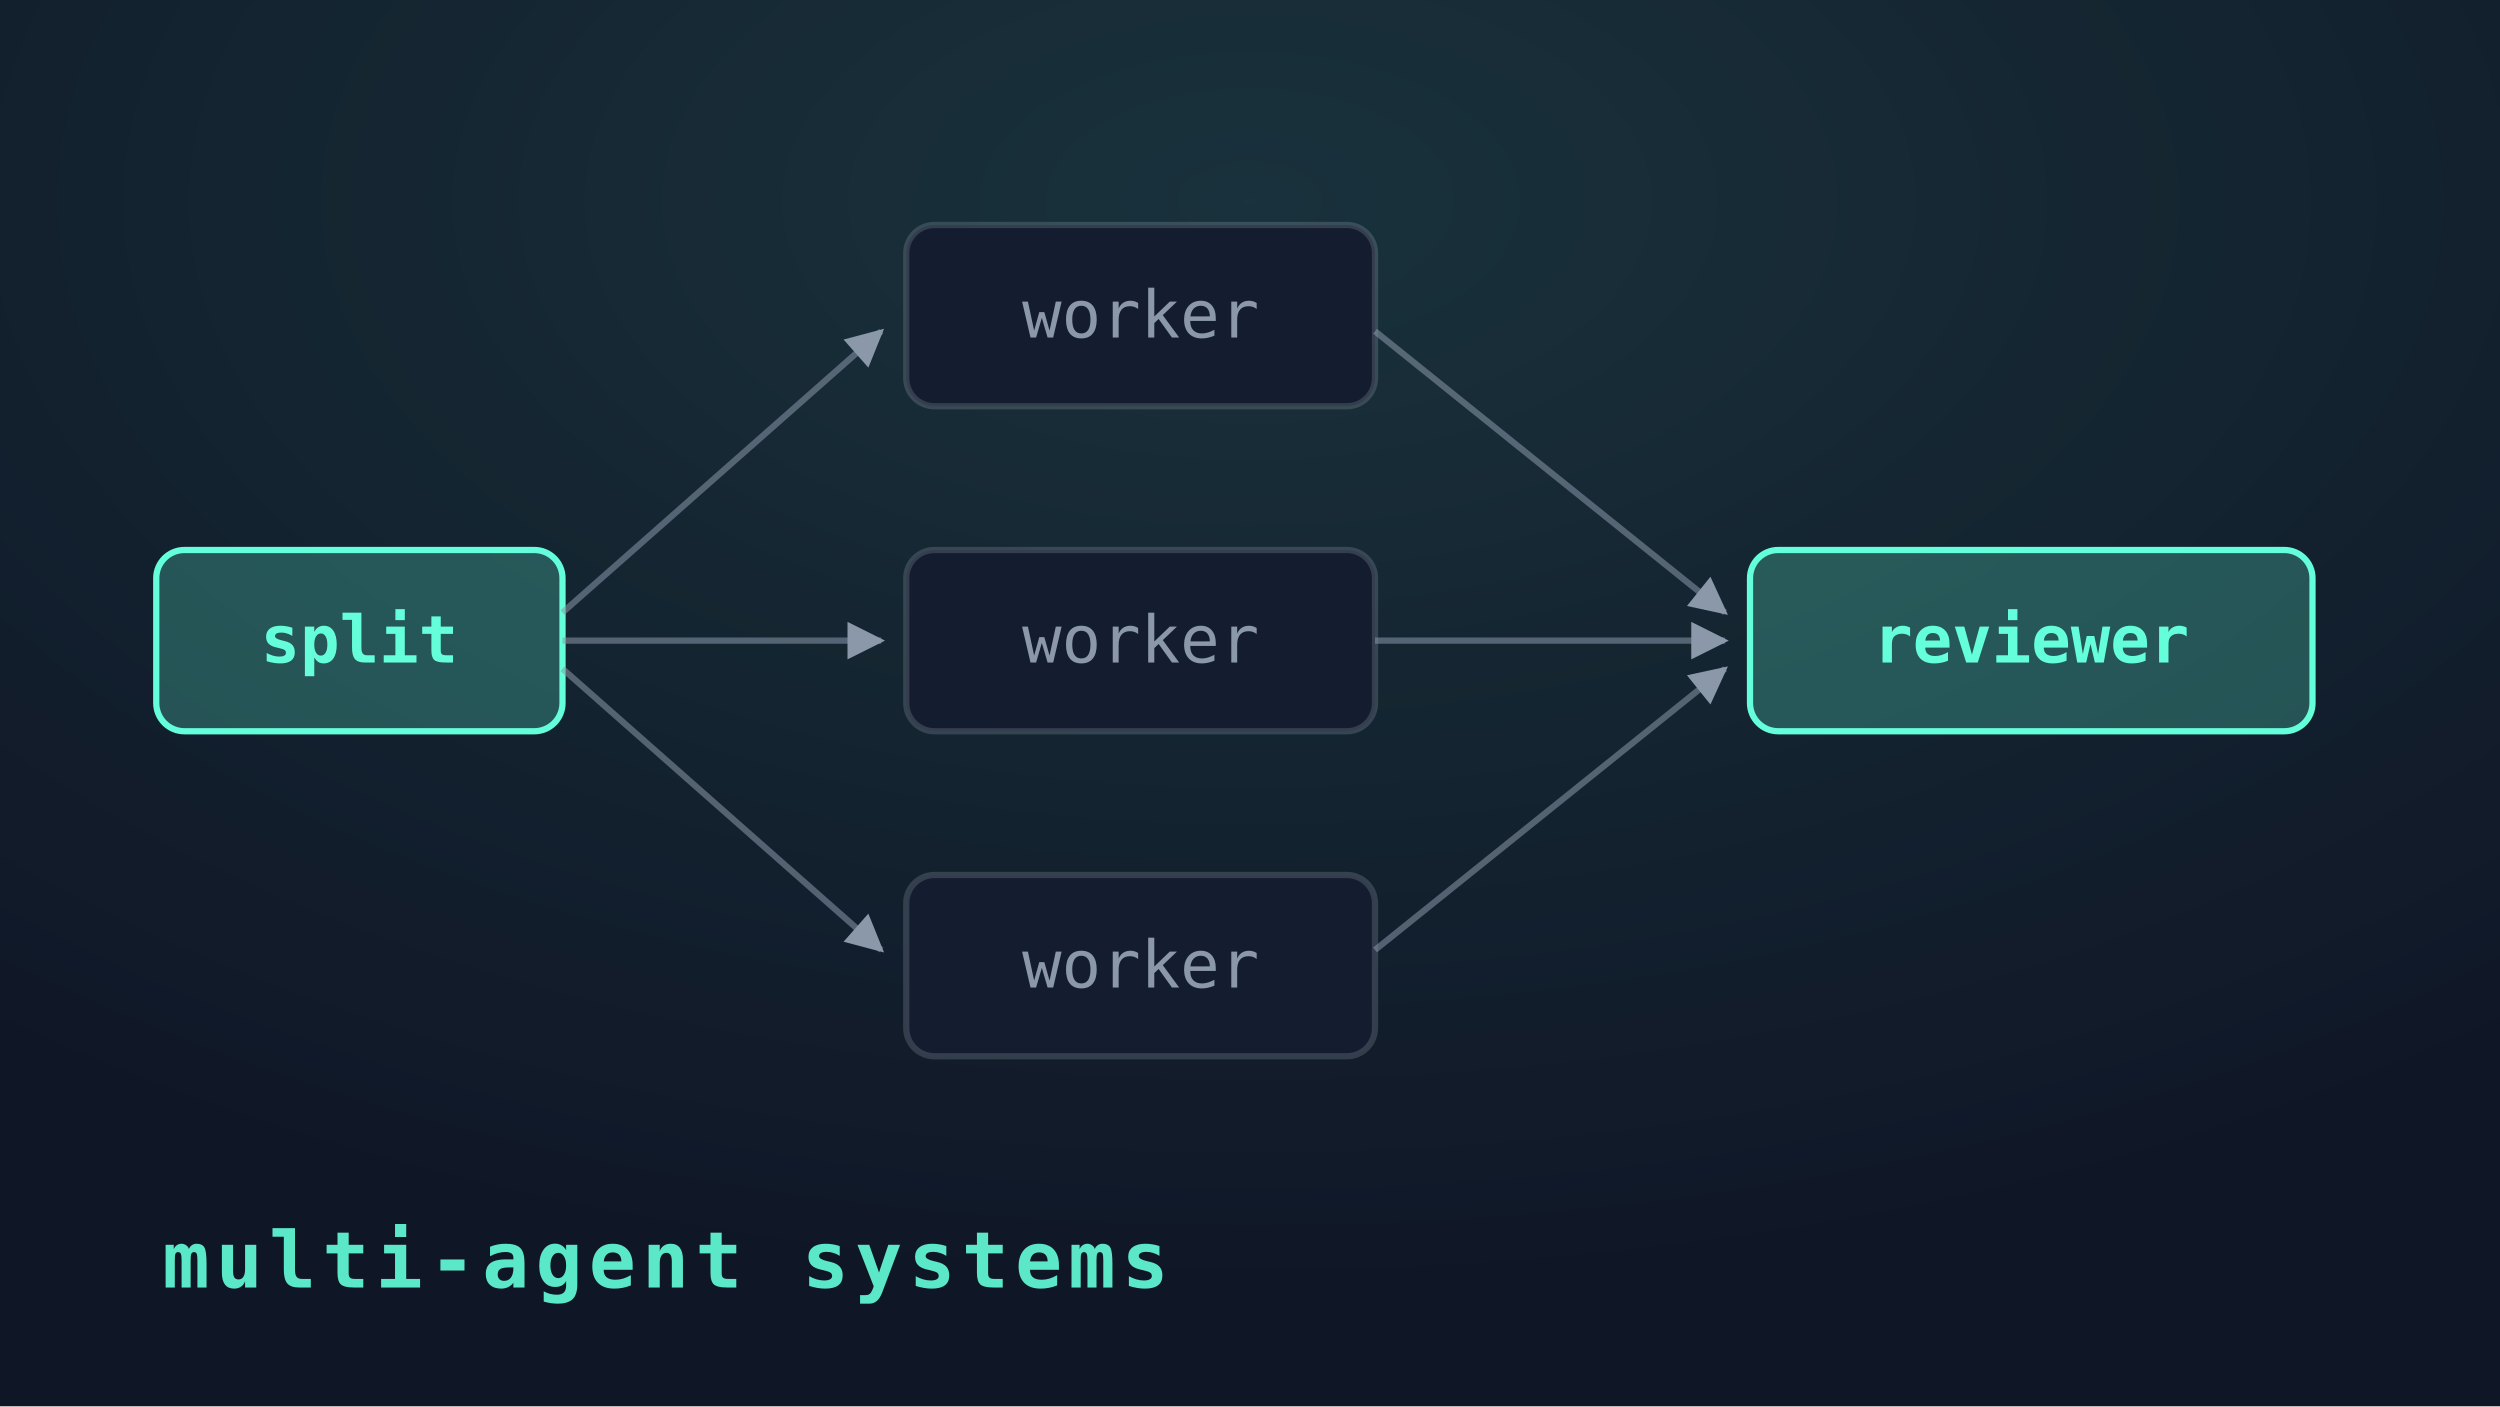
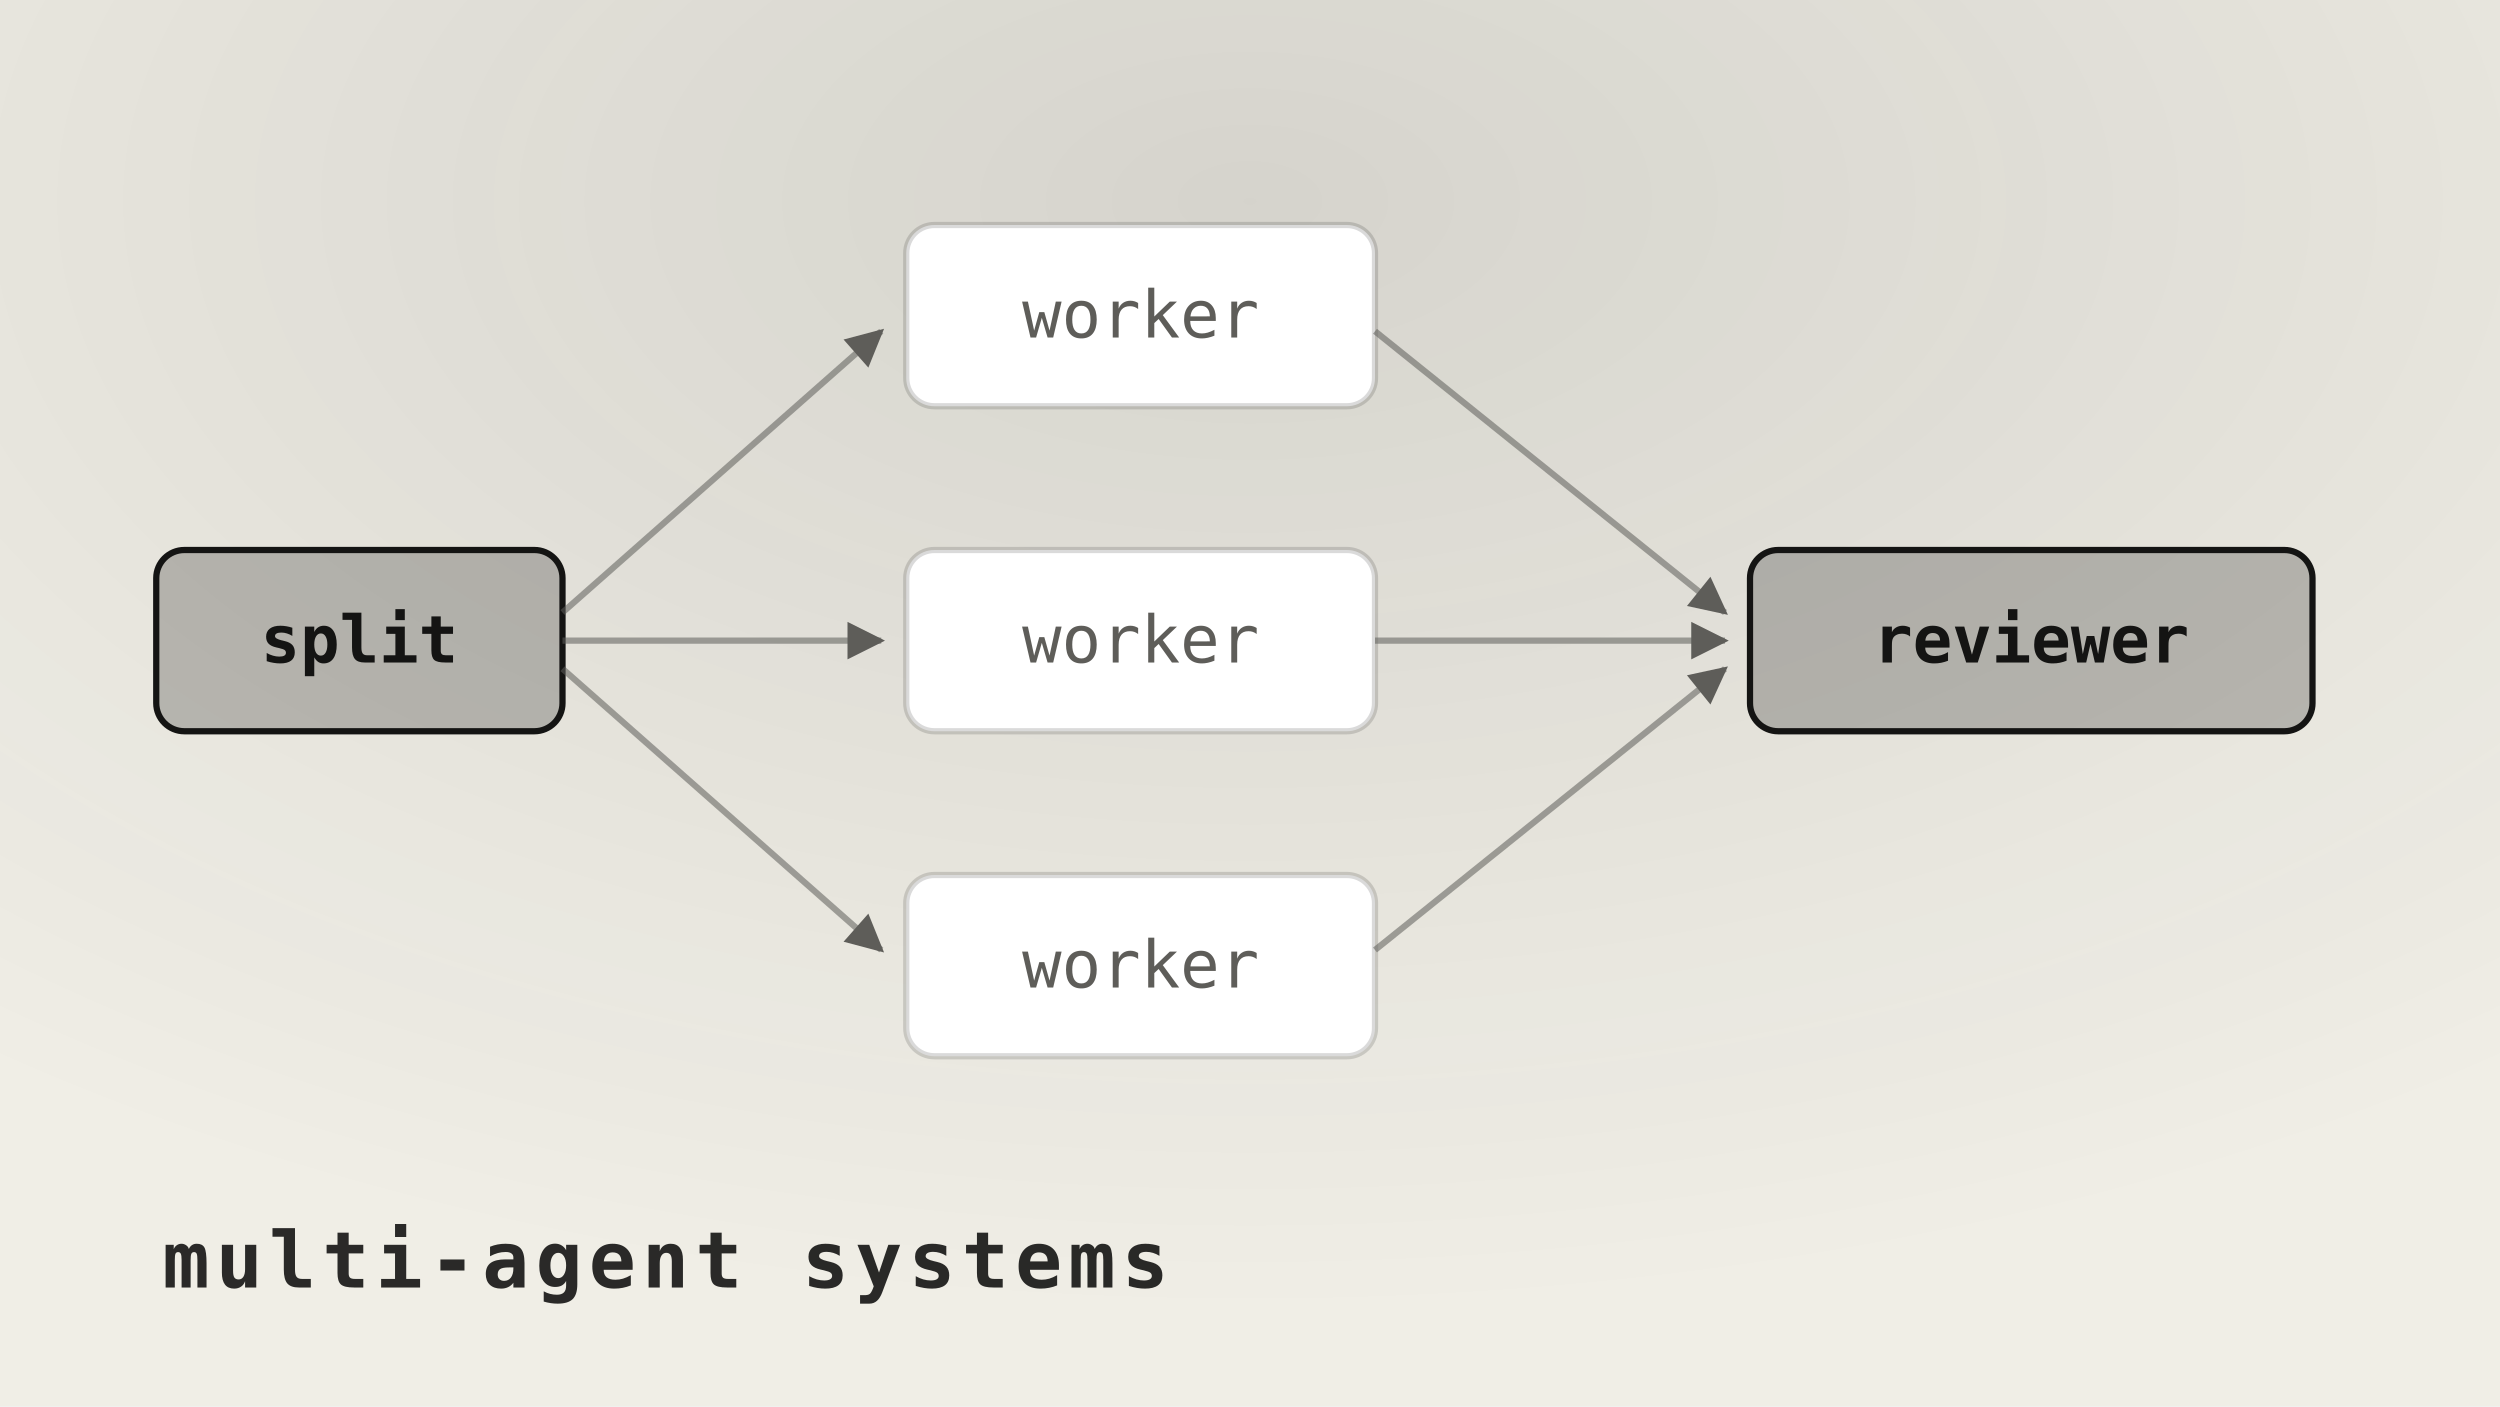
<svg xmlns="http://www.w3.org/2000/svg" viewBox="0 0 800 450" width="800" height="450" role="img" aria-label="Multi-agent system: one agent fans work out to three specialised agents running in parallel, which feed into a single reviewer.">
  <defs>
    <radialGradient id="glow" cx="50%" cy="14%" r="80%">
-       <stop offset="0%" stop-color="#64FFDA" stop-opacity="0.12" />
-       <stop offset="100%" stop-color="#64FFDA" stop-opacity="0" />
+       <stop offset="0%" stop-color="#141413" stop-opacity="0.12" />
+       <stop offset="100%" stop-color="#141413" stop-opacity="0" />
    </radialGradient>
    <marker id="a" viewBox="0 0 10 10" refX="9" refY="5" markerWidth="6" markerHeight="6" orient="auto-start-reverse">
-       <path d="M0 0 L10 5 L0 10 z" fill="#8B98A9" />
+       <path d="M0 0 L10 5 L0 10 z" fill="#5E5D59" />
    </marker>
  </defs>
-   <rect width="800" height="450" fill="#0F1626" />
+   <rect width="800" height="450" fill="#F0EEE6" />
  <rect width="800" height="450" fill="url(#glow)" />
-   <rect x="50" y="176" width="130" height="58" rx="9" fill="#64FFDA" fill-opacity="0.24" stroke="#64FFDA" stroke-width="2" />
-   <text x="115" y="212" font-family="ui-monospace, SFMono-Regular, Menlo, Consolas, monospace" font-size="21" fill="#64FFDA" text-anchor="middle" font-weight="600">split</text>
-   <rect x="290" y="72" width="150" height="58" rx="9" fill="#141C30" stroke="rgba(230,237,243,0.16)" stroke-width="2" />
-   <text x="365" y="108" font-family="ui-monospace, SFMono-Regular, Menlo, Consolas, monospace" font-size="21" fill="#8B98A9" text-anchor="middle">worker</text>
-   <rect x="290" y="176" width="150" height="58" rx="9" fill="#141C30" stroke="rgba(230,237,243,0.16)" stroke-width="2" />
-   <text x="365" y="212" font-family="ui-monospace, SFMono-Regular, Menlo, Consolas, monospace" font-size="21" fill="#8B98A9" text-anchor="middle">worker</text>
-   <rect x="290" y="280" width="150" height="58" rx="9" fill="#141C30" stroke="rgba(230,237,243,0.16)" stroke-width="2" />
-   <text x="365" y="316" font-family="ui-monospace, SFMono-Regular, Menlo, Consolas, monospace" font-size="21" fill="#8B98A9" text-anchor="middle">worker</text>
-   <rect x="560" y="176" width="180" height="58" rx="9" fill="#64FFDA" fill-opacity="0.24" stroke="#64FFDA" stroke-width="2" />
-   <text x="650" y="212" font-family="ui-monospace, SFMono-Regular, Menlo, Consolas, monospace" font-size="21" fill="#64FFDA" text-anchor="middle" font-weight="600">reviewer</text>
-   <path d="M180 196 L282 106" stroke="#8B98A9" stroke-opacity="0.55" stroke-width="2" marker-end="url(#a)" />
-   <path d="M180 205 H282" stroke="#8B98A9" stroke-opacity="0.55" stroke-width="2" marker-end="url(#a)" />
-   <path d="M180 214 L282 304" stroke="#8B98A9" stroke-opacity="0.55" stroke-width="2" marker-end="url(#a)" />
-   <path d="M440 106 L552 196" stroke="#8B98A9" stroke-opacity="0.55" stroke-width="2" marker-end="url(#a)" />
-   <path d="M440 205 H552" stroke="#8B98A9" stroke-opacity="0.55" stroke-width="2" marker-end="url(#a)" />
-   <path d="M440 304 L552 214" stroke="#8B98A9" stroke-opacity="0.55" stroke-width="2" marker-end="url(#a)" />
-   <text x="52" y="412" font-family="ui-monospace, SFMono-Regular, Menlo, Consolas, monospace" font-size="25" font-weight="600" letter-spacing="2" fill="#64FFDA" fill-opacity="0.9">multi-agent systems</text>
+   <rect x="50" y="176" width="130" height="58" rx="9" fill="#141413" fill-opacity="0.24" stroke="#141413" stroke-width="2" />
+   <text x="115" y="212" font-family="ui-monospace, SFMono-Regular, Menlo, Consolas, monospace" font-size="21" fill="#141413" text-anchor="middle" font-weight="600">split</text>
+   <rect x="290" y="72" width="150" height="58" rx="9" fill="#FFFFFF" stroke="rgba(20,20,19,0.16)" stroke-width="2" />
+   <text x="365" y="108" font-family="ui-monospace, SFMono-Regular, Menlo, Consolas, monospace" font-size="21" fill="#5E5D59" text-anchor="middle">worker</text>
+   <rect x="290" y="176" width="150" height="58" rx="9" fill="#FFFFFF" stroke="rgba(20,20,19,0.16)" stroke-width="2" />
+   <text x="365" y="212" font-family="ui-monospace, SFMono-Regular, Menlo, Consolas, monospace" font-size="21" fill="#5E5D59" text-anchor="middle">worker</text>
+   <rect x="290" y="280" width="150" height="58" rx="9" fill="#FFFFFF" stroke="rgba(20,20,19,0.16)" stroke-width="2" />
+   <text x="365" y="316" font-family="ui-monospace, SFMono-Regular, Menlo, Consolas, monospace" font-size="21" fill="#5E5D59" text-anchor="middle">worker</text>
+   <rect x="560" y="176" width="180" height="58" rx="9" fill="#141413" fill-opacity="0.24" stroke="#141413" stroke-width="2" />
+   <text x="650" y="212" font-family="ui-monospace, SFMono-Regular, Menlo, Consolas, monospace" font-size="21" fill="#141413" text-anchor="middle" font-weight="600">reviewer</text>
+   <path d="M180 196 L282 106" stroke="#5E5D59" stroke-opacity="0.55" stroke-width="2" marker-end="url(#a)" />
+   <path d="M180 205 H282" stroke="#5E5D59" stroke-opacity="0.55" stroke-width="2" marker-end="url(#a)" />
+   <path d="M180 214 L282 304" stroke="#5E5D59" stroke-opacity="0.55" stroke-width="2" marker-end="url(#a)" />
+   <path d="M440 106 L552 196" stroke="#5E5D59" stroke-opacity="0.55" stroke-width="2" marker-end="url(#a)" />
+   <path d="M440 205 H552" stroke="#5E5D59" stroke-opacity="0.55" stroke-width="2" marker-end="url(#a)" />
+   <path d="M440 304 L552 214" stroke="#5E5D59" stroke-opacity="0.55" stroke-width="2" marker-end="url(#a)" />
+   <text x="52" y="412" font-family="ui-monospace, SFMono-Regular, Menlo, Consolas, monospace" font-size="25" font-weight="600" letter-spacing="2" fill="#141413" fill-opacity="0.9">multi-agent systems</text>
</svg>
